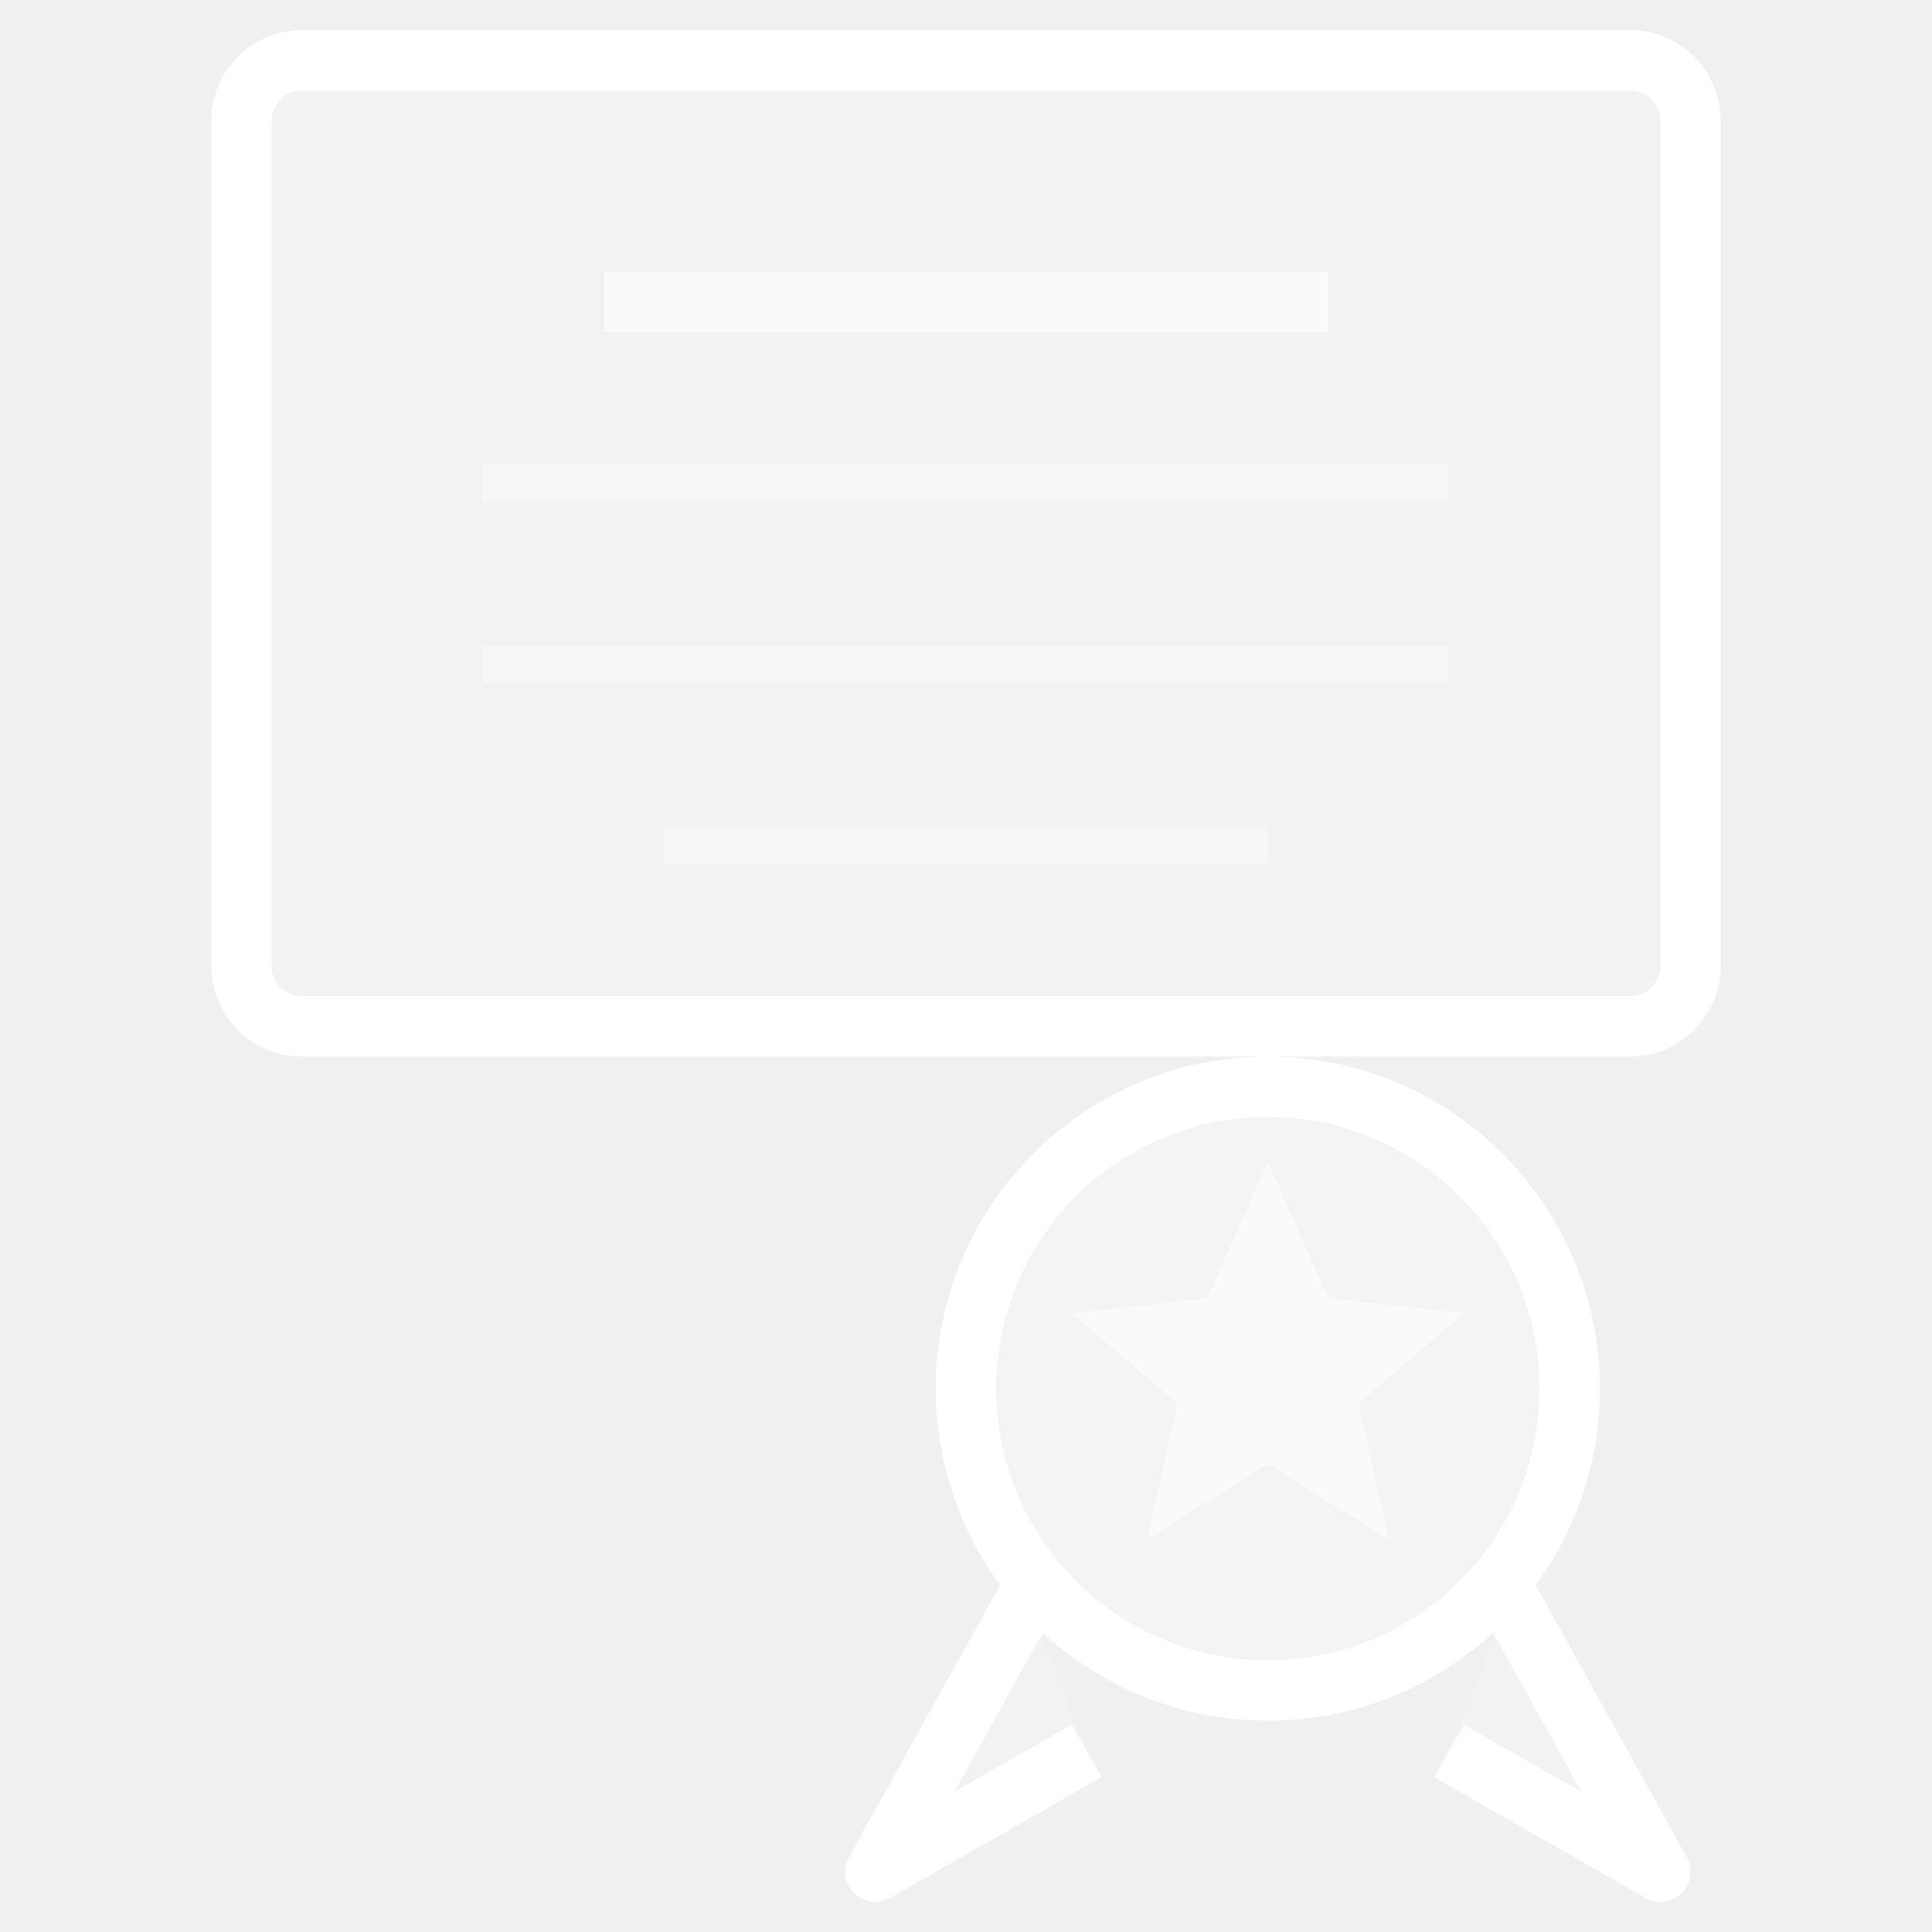
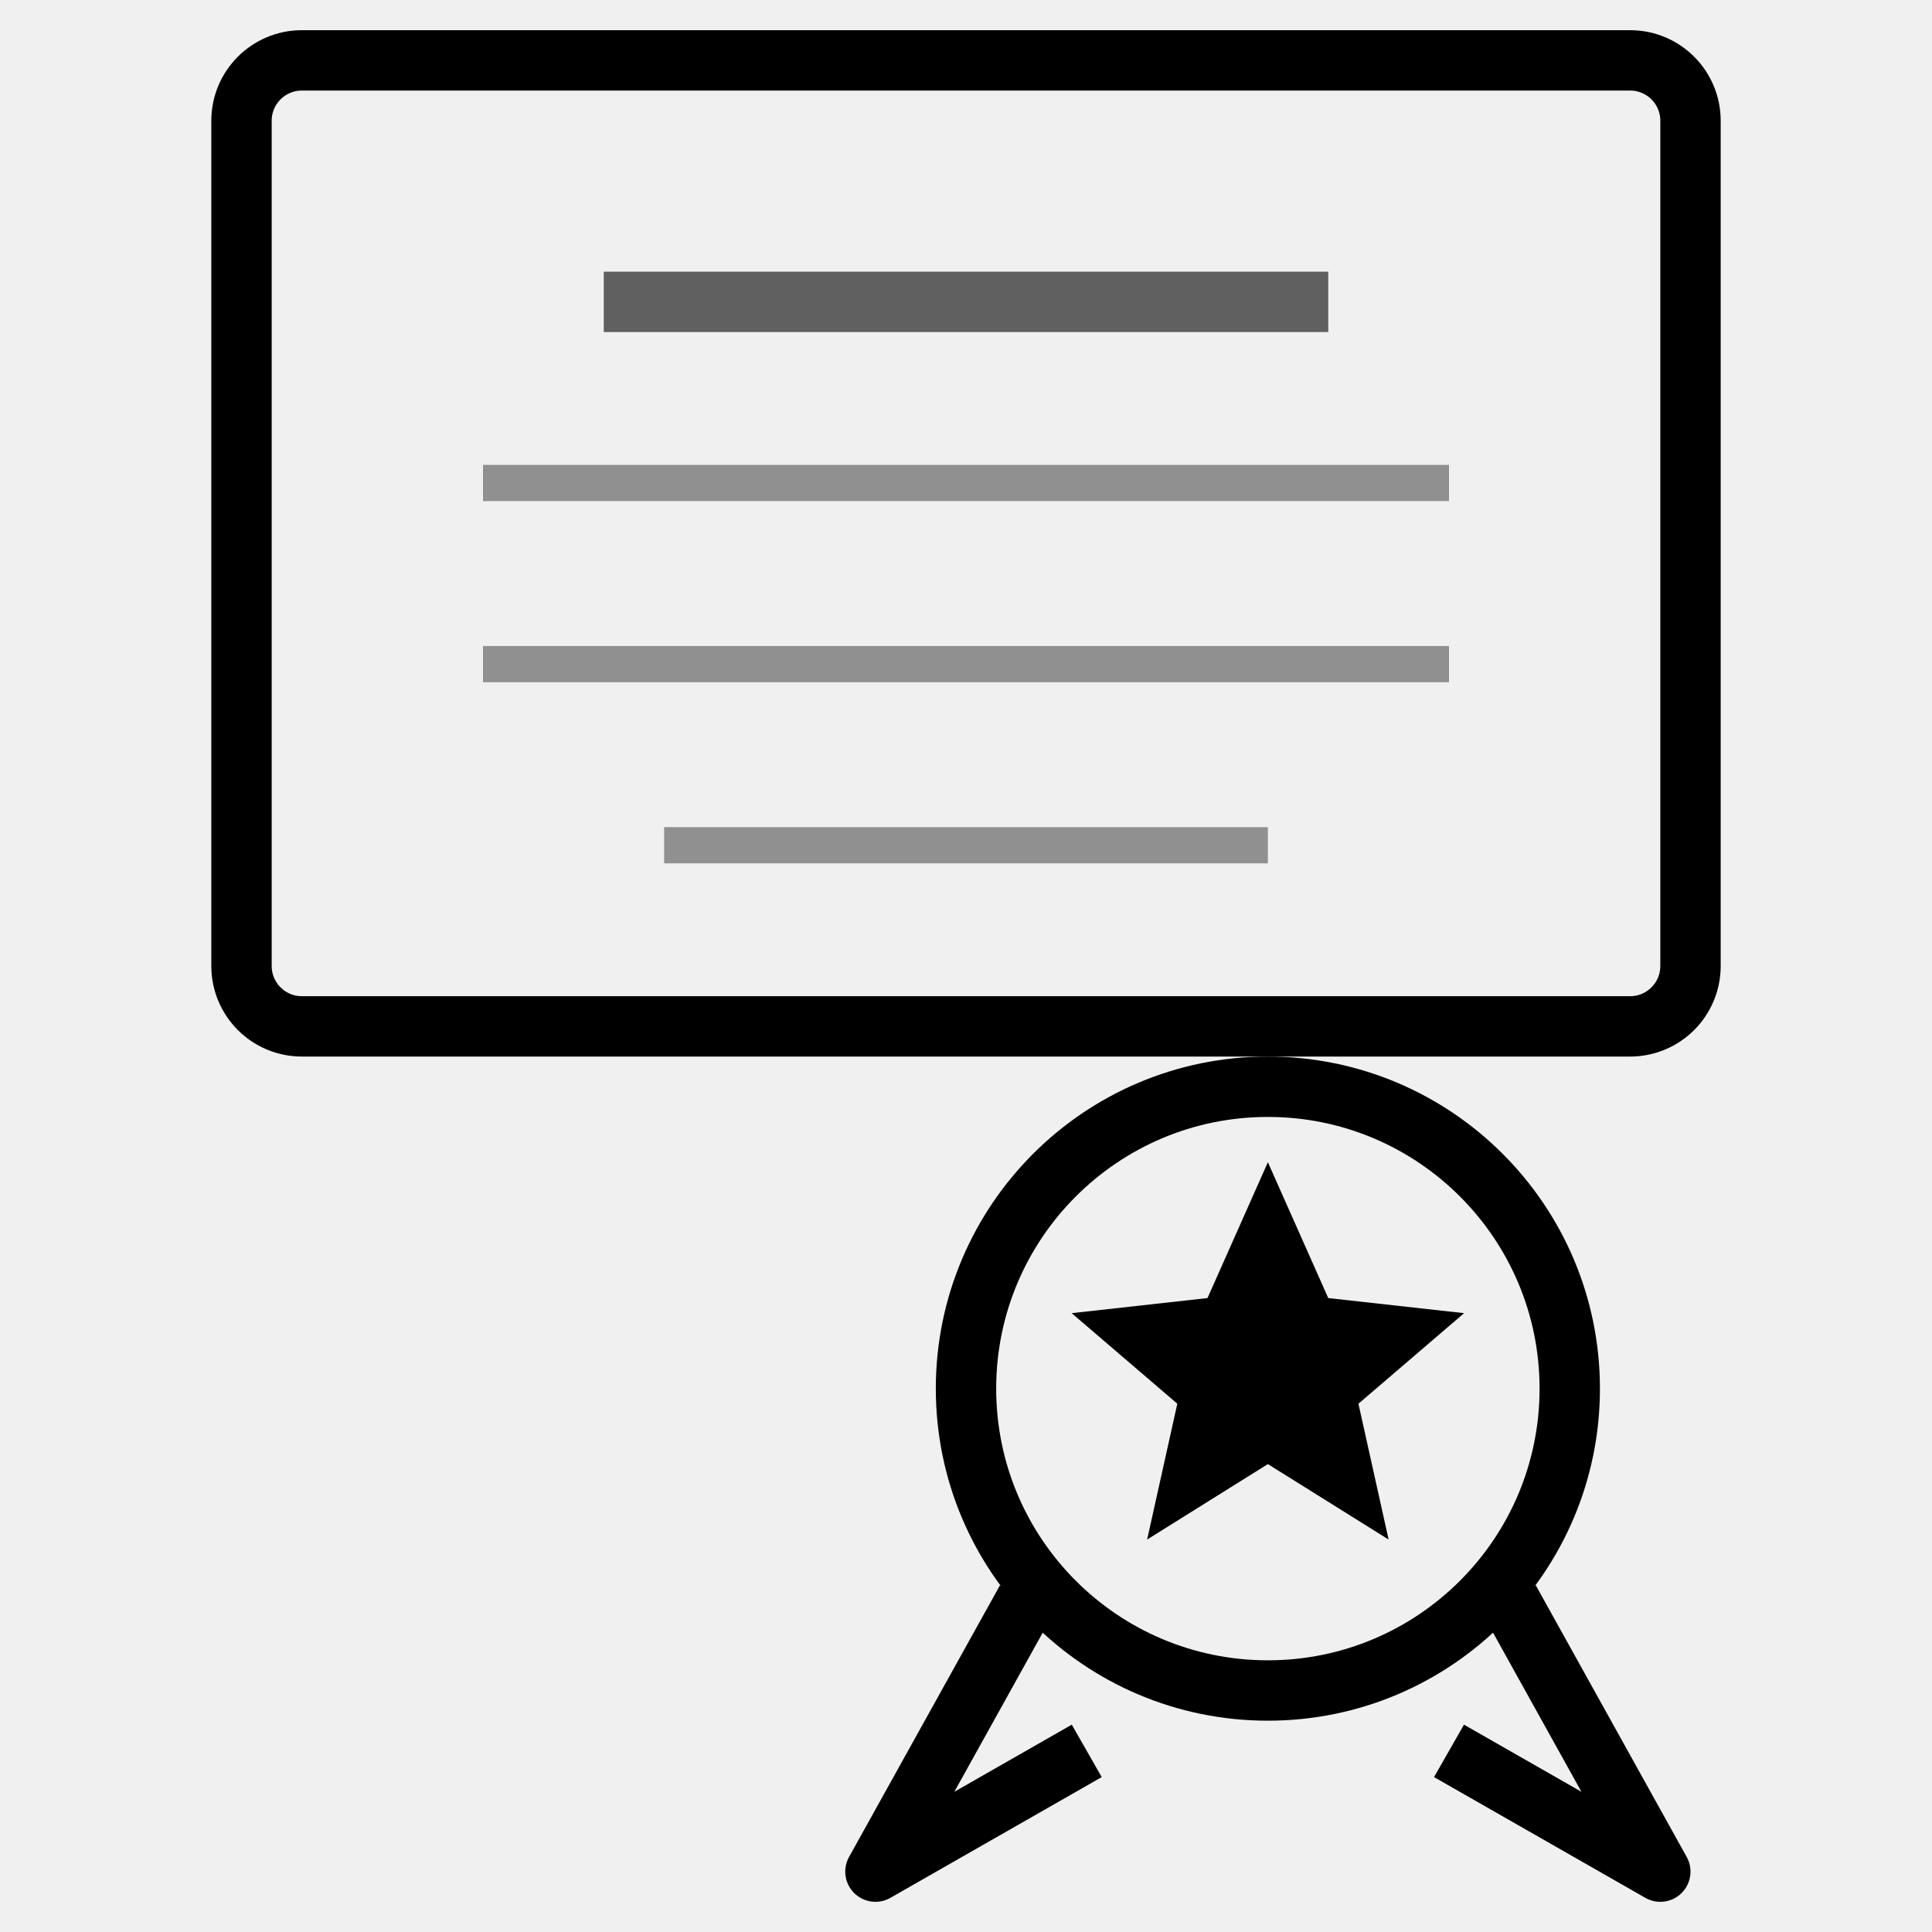
<svg xmlns="http://www.w3.org/2000/svg" width="64" height="64" viewBox="0 0 64 64" fill="none">
-   <rect x="8" y="2" width="48" height="32" rx="2" fill="white" fill-opacity="0.15" stroke="white" stroke-width="2" />
-   <line x1="20" y1="10" x2="44" y2="10" stroke="white" stroke-width="2" opacity="0.6" />
-   <line x1="16" y1="16" x2="48" y2="16" stroke="white" stroke-width="1.2" opacity="0.4" />
-   <line x1="16" y1="22" x2="48" y2="22" stroke="white" stroke-width="1.2" opacity="0.4" />
-   <line x1="22" y1="28" x2="42" y2="28" stroke="white" stroke-width="1.2" opacity="0.4" />
-   <circle cx="42" cy="46" r="10" fill="white" fill-opacity="0.25" stroke="white" stroke-width="2" />
-   <polygon points="42,38.5 44,43 48.5,43.5 45,46.5 46,51 42,48.5 38,51 39,46.5 35.5,43.5 40,43" fill="white" fill-opacity="0.5" />
-   <path d="M34 53 L29 62 L36 58" stroke="white" stroke-width="2" fill="white" fill-opacity="0.15" stroke-linejoin="round" />
-   <path d="M50 53 L55 62 L48 58" stroke="white" stroke-width="2" fill="white" fill-opacity="0.15" stroke-linejoin="round" />
+   <rect x="8" y="2" width="48" height="32" rx="2" fill="none" stroke="black" stroke-width="2" />
+   <line x1="20" y1="10" x2="44" y2="10" stroke="black" stroke-width="2" opacity="0.6" />
+   <line x1="16" y1="16" x2="48" y2="16" stroke="black" stroke-width="1.2" opacity="0.4" />
+   <line x1="16" y1="22" x2="48" y2="22" stroke="black" stroke-width="1.2" opacity="0.4" />
+   <line x1="22" y1="28" x2="42" y2="28" stroke="black" stroke-width="1.2" opacity="0.4" />
+   <circle cx="42" cy="46" r="10" fill="none" stroke="black" stroke-width="2" />
+   <polygon points="42,38.5 44,43 48.5,43.5 45,46.5 46,51 42,48.5 38,51 39,46.5 35.5,43.5 40,43" fill="black" />
+   <path d="M34 53 L29 62 L36 58" stroke="black" stroke-width="2" fill="none" stroke-linejoin="round" />
+   <path d="M50 53 L55 62 L48 58" stroke="black" stroke-width="2" fill="none" stroke-linejoin="round" />
</svg>
